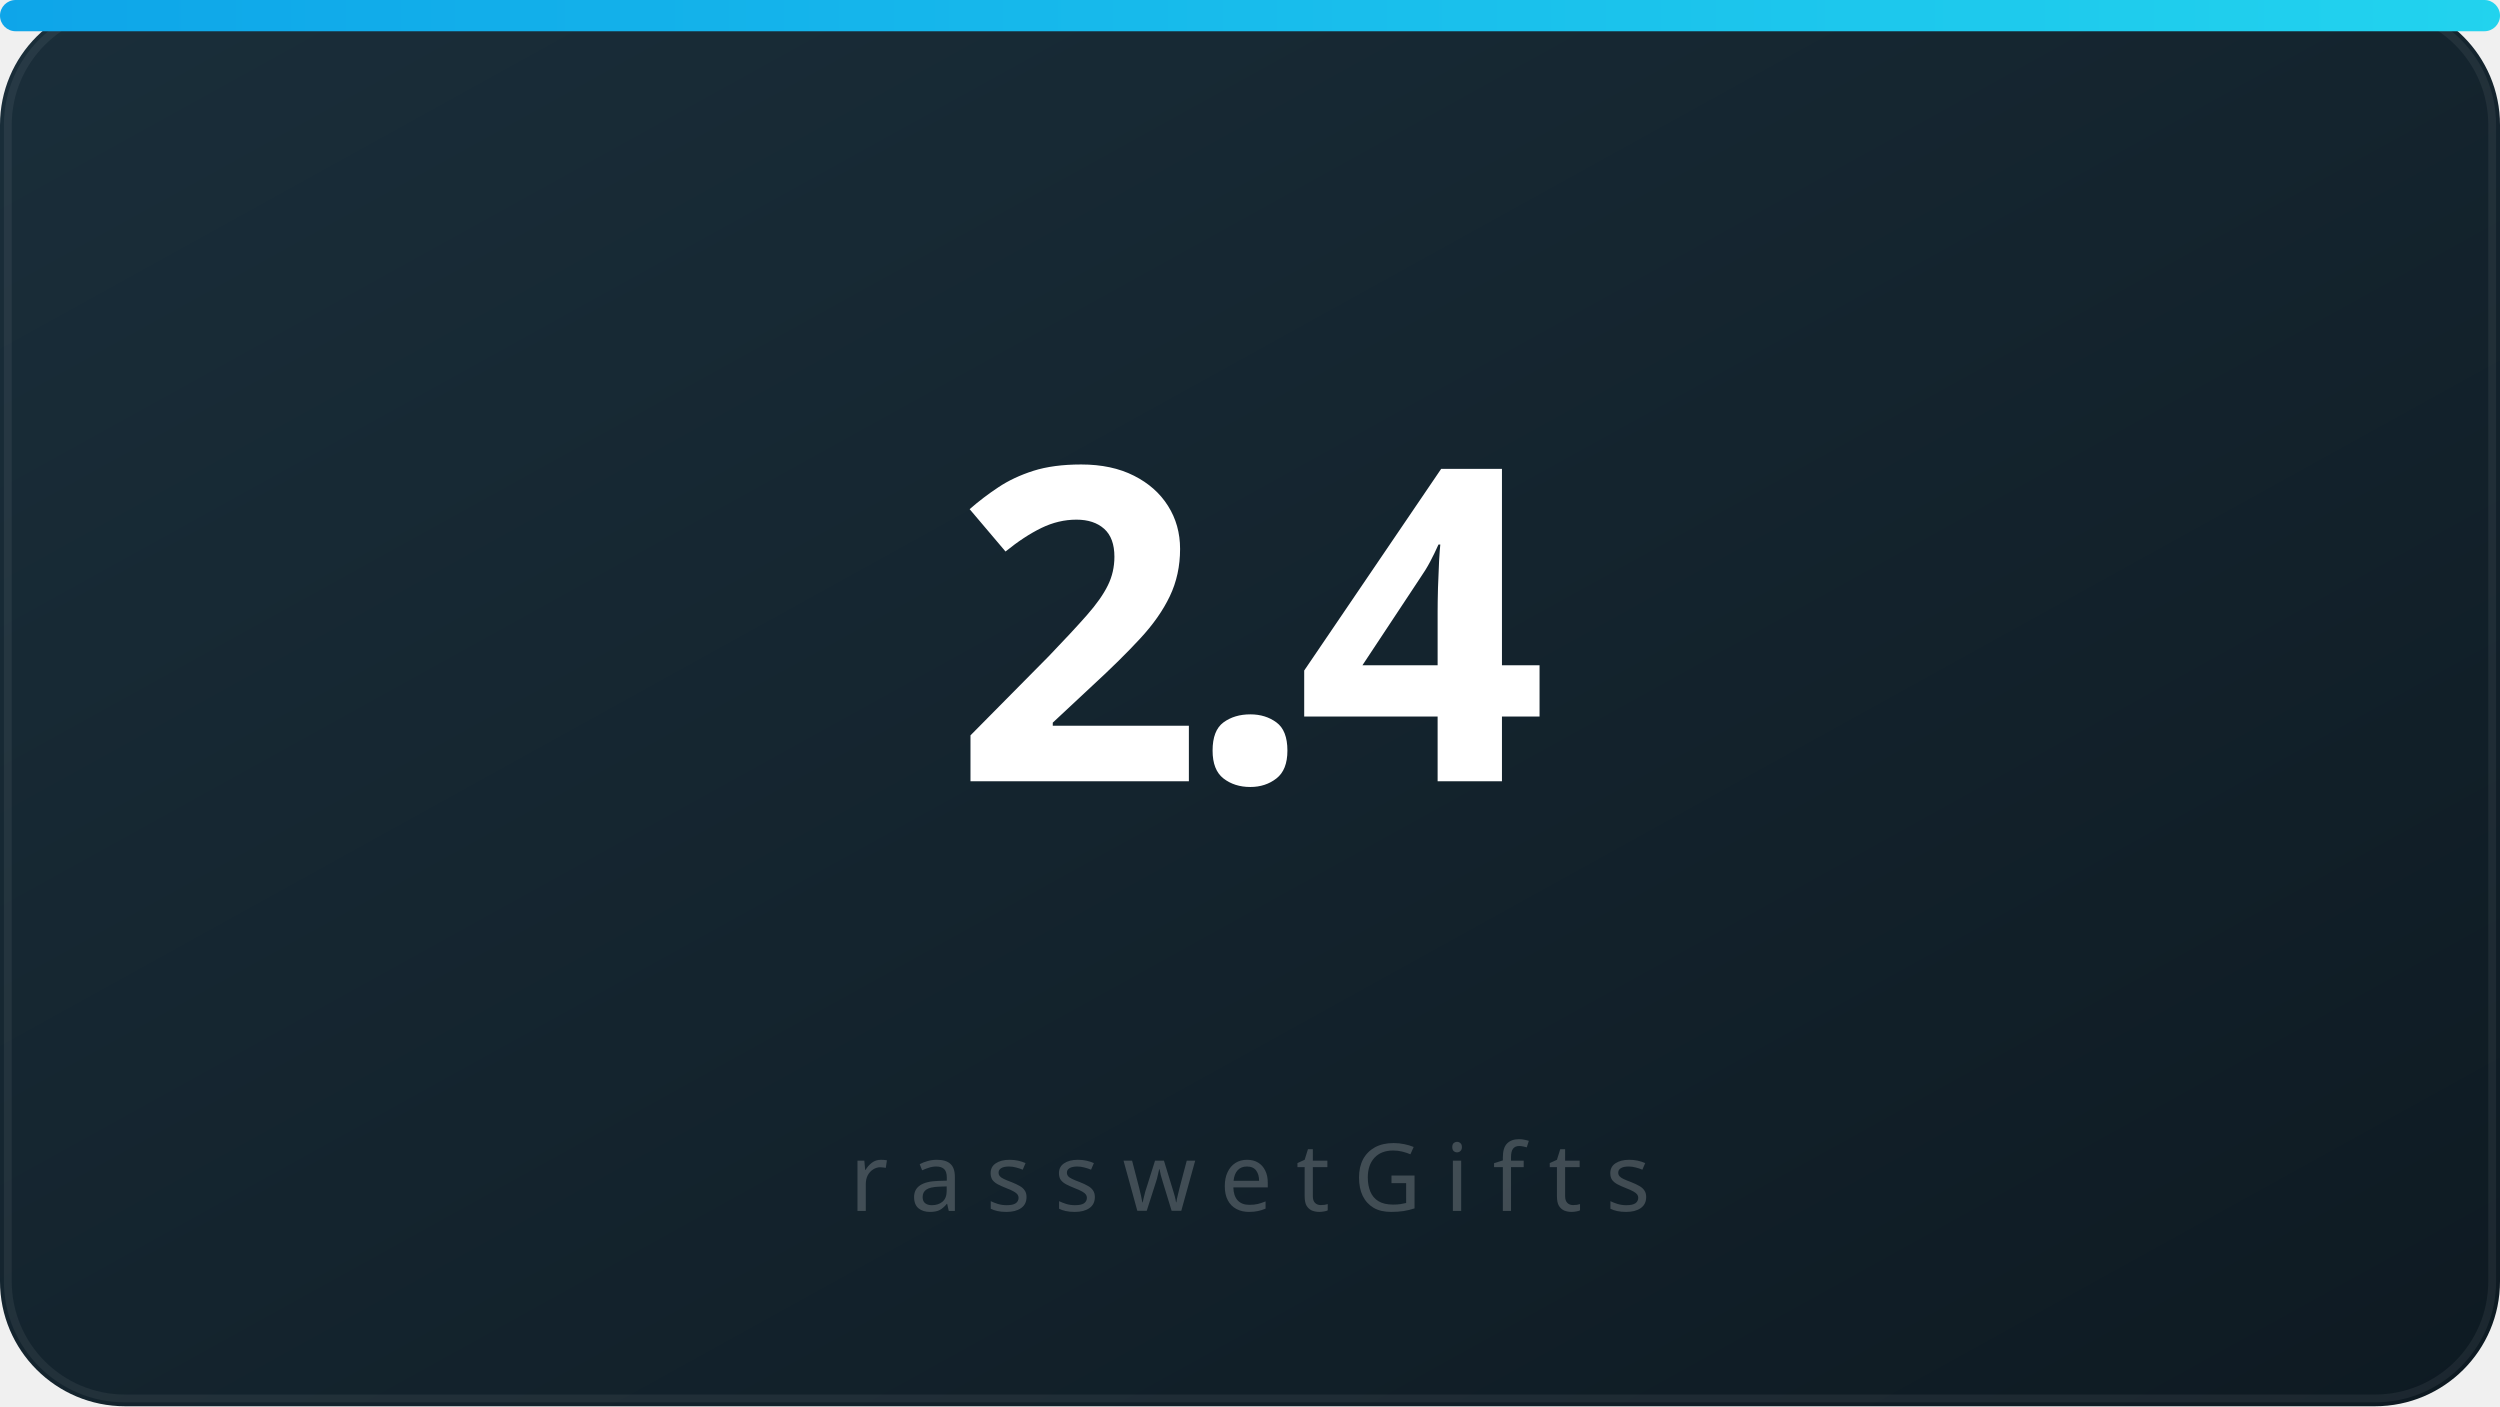
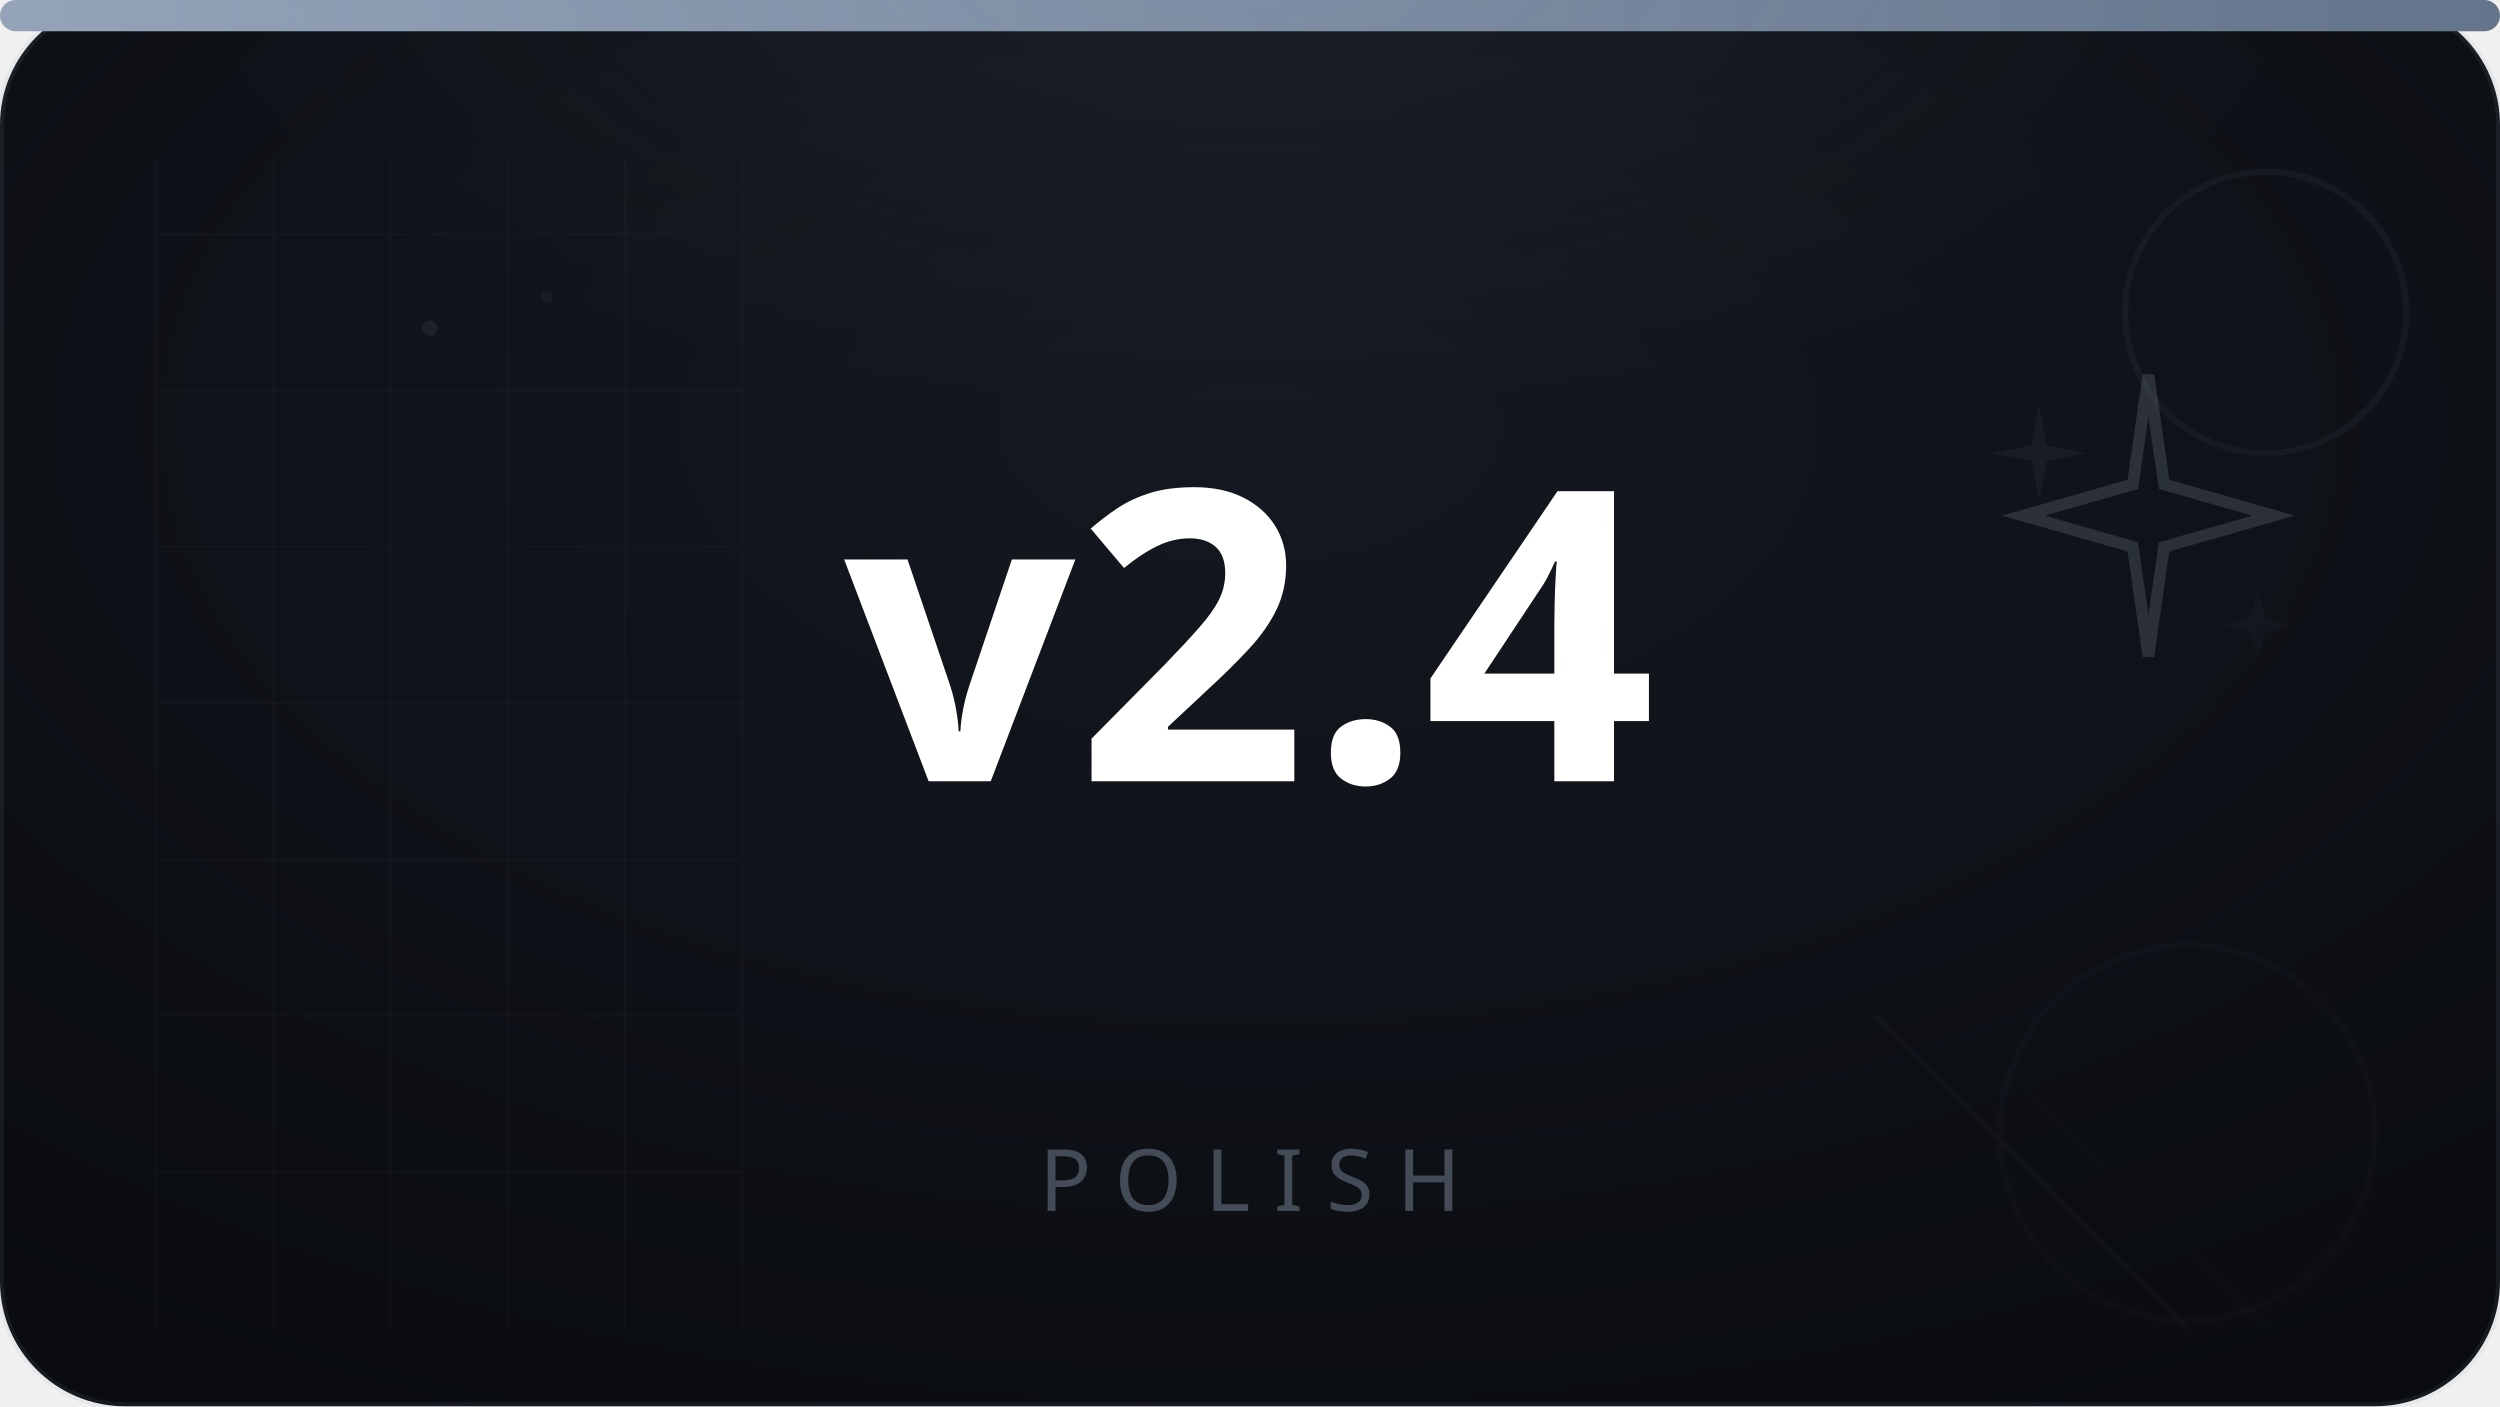
<svg xmlns="http://www.w3.org/2000/svg" viewBox="0 0 320 180">
  <defs>
-     <linearGradient id="bg" x1="0%" y1="0%" x2="100%" y2="100%">
-       <stop offset="0%" stop-color="#1A2E3A" />
-       <stop offset="100%" stop-color="#0E1A22" />
+     <radialGradient id="bg24" cx="50%" cy="30%" r="80%">
+       <stop offset="0%" stop-color="#141820" />
+       <stop offset="100%" stop-color="#0A0C10" />
+     </radialGradient>
+     <linearGradient id="ac24" x1="0" y1="0" x2="1" y2="0">
+       <stop offset="0%" stop-color="#94A3B8" />
+       <stop offset="100%" stop-color="#64748B" />
    </linearGradient>
-     <linearGradient id="ac" x1="0%" y1="0%" x2="100%" y2="0%">
-       <stop offset="0%" stop-color="#0EA5E9" />
-       <stop offset="100%" stop-color="#22D3EE" />
-     </linearGradient>
+     <radialGradient id="gl24" cx="50%" cy="20%" rx="40%" ry="30%">
+       <stop offset="0%" stop-color="#94A3B8" stop-opacity="0.08" />
+       <stop offset="100%" stop-color="#94A3B8" stop-opacity="0" />
+     </radialGradient>
  </defs>
-   <rect width="320" height="180" rx="16" fill="url(#bg)" />
-   <rect x="1" y="1" width="318" height="178" rx="15" fill="none" stroke="rgba(255,255,255,0.06)" stroke-width="1" />
-   <rect x="0" y="0" width="320" height="4" rx="2" fill="url(#ac)" />
-   <text x="160" y="100" font-family="system-ui,sans-serif" font-size="56" font-weight="900" fill="#fff" text-anchor="middle" letter-spacing="-2">2.4</text>
-   <text x="160" y="155" font-family="system-ui,sans-serif" font-size="12" fill="rgba(255,255,255,0.2)" text-anchor="middle" letter-spacing="3">rasswetGifts</text>
+   <rect width="320" height="180" rx="16" fill="url(#bg24)" stroke="#94A3B8" stroke-opacity="0.1" />
+   <rect y="0" width="320" height="4" rx="2" fill="url(#ac24)" />
+   <ellipse cx="160" cy="30" rx="140" ry="60" fill="url(#gl24)" />
+   <g stroke="#94A3B8" stroke-opacity="0.03" stroke-width="0.3">
+     <line x1="20" y1="20" x2="20" y2="170" />
+     <line x1="35" y1="20" x2="35" y2="170" />
+     <line x1="50" y1="20" x2="50" y2="170" />
+     <line x1="65" y1="20" x2="65" y2="170" />
+     <line x1="80" y1="20" x2="80" y2="170" />
+     <line x1="95" y1="20" x2="95" y2="170" />
+     <line x1="20" y1="30" x2="95" y2="30" />
+     <line x1="20" y1="50" x2="95" y2="50" />
+     <line x1="20" y1="70" x2="95" y2="70" />
+     <line x1="20" y1="90" x2="95" y2="90" />
+     <line x1="20" y1="110" x2="95" y2="110" />
+     <line x1="20" y1="130" x2="95" y2="130" />
+     <line x1="20" y1="150" x2="95" y2="150" />
+   </g>
+   <circle cx="290" cy="40" r="18" fill="none" stroke="#94A3B8" stroke-opacity="0.06" stroke-width="0.8" />
+   <circle cx="280" cy="145" r="24" fill="none" stroke="#64748B" stroke-opacity="0.04" stroke-width="0.8" />
+   <line x1="240" y1="130" x2="280" y2="170" stroke="#94A3B8" stroke-opacity="0.03" stroke-width="0.5" />
+   <line x1="250" y1="130" x2="290" y2="170" stroke="#64748B" stroke-opacity="0.025" stroke-width="0.5" />
+   <g transform="translate(255, 48)" opacity="0.2">
+     <path d="M20 0 L22 14 L36 18 L22 22 L20 36 L18 22 L4 18 L18 14 Z" fill="none" stroke="#94A3B8" stroke-width="1.5" />
+     <path d="M6 4 L7 9 L12 10 L7 11 L6 16 L5 11 L0 10 L5 9 Z" fill="#94A3B8" fill-opacity="0.3" />
+     <path d="M34 28 L35 31 L38 32 L35 33 L34 36 L33 33 L30 32 L33 31 Z" fill="#64748B" fill-opacity="0.25" />
+   </g>
+   <circle cx="55" cy="42" r="1" fill="#94A3B8" fill-opacity="0.1" />
+   <circle cx="70" cy="38" r="0.8" fill="#64748B" fill-opacity="0.08" />
+   <text x="160" y="100" text-anchor="middle" font-family="system-ui,sans-serif" font-size="52" font-weight="900" fill="white">v2.4</text>
+   <text x="160" y="155" text-anchor="middle" font-family="system-ui,sans-serif" font-size="11" fill="#94A3B8" fill-opacity="0.4" letter-spacing="3">POLISH</text>
</svg>
